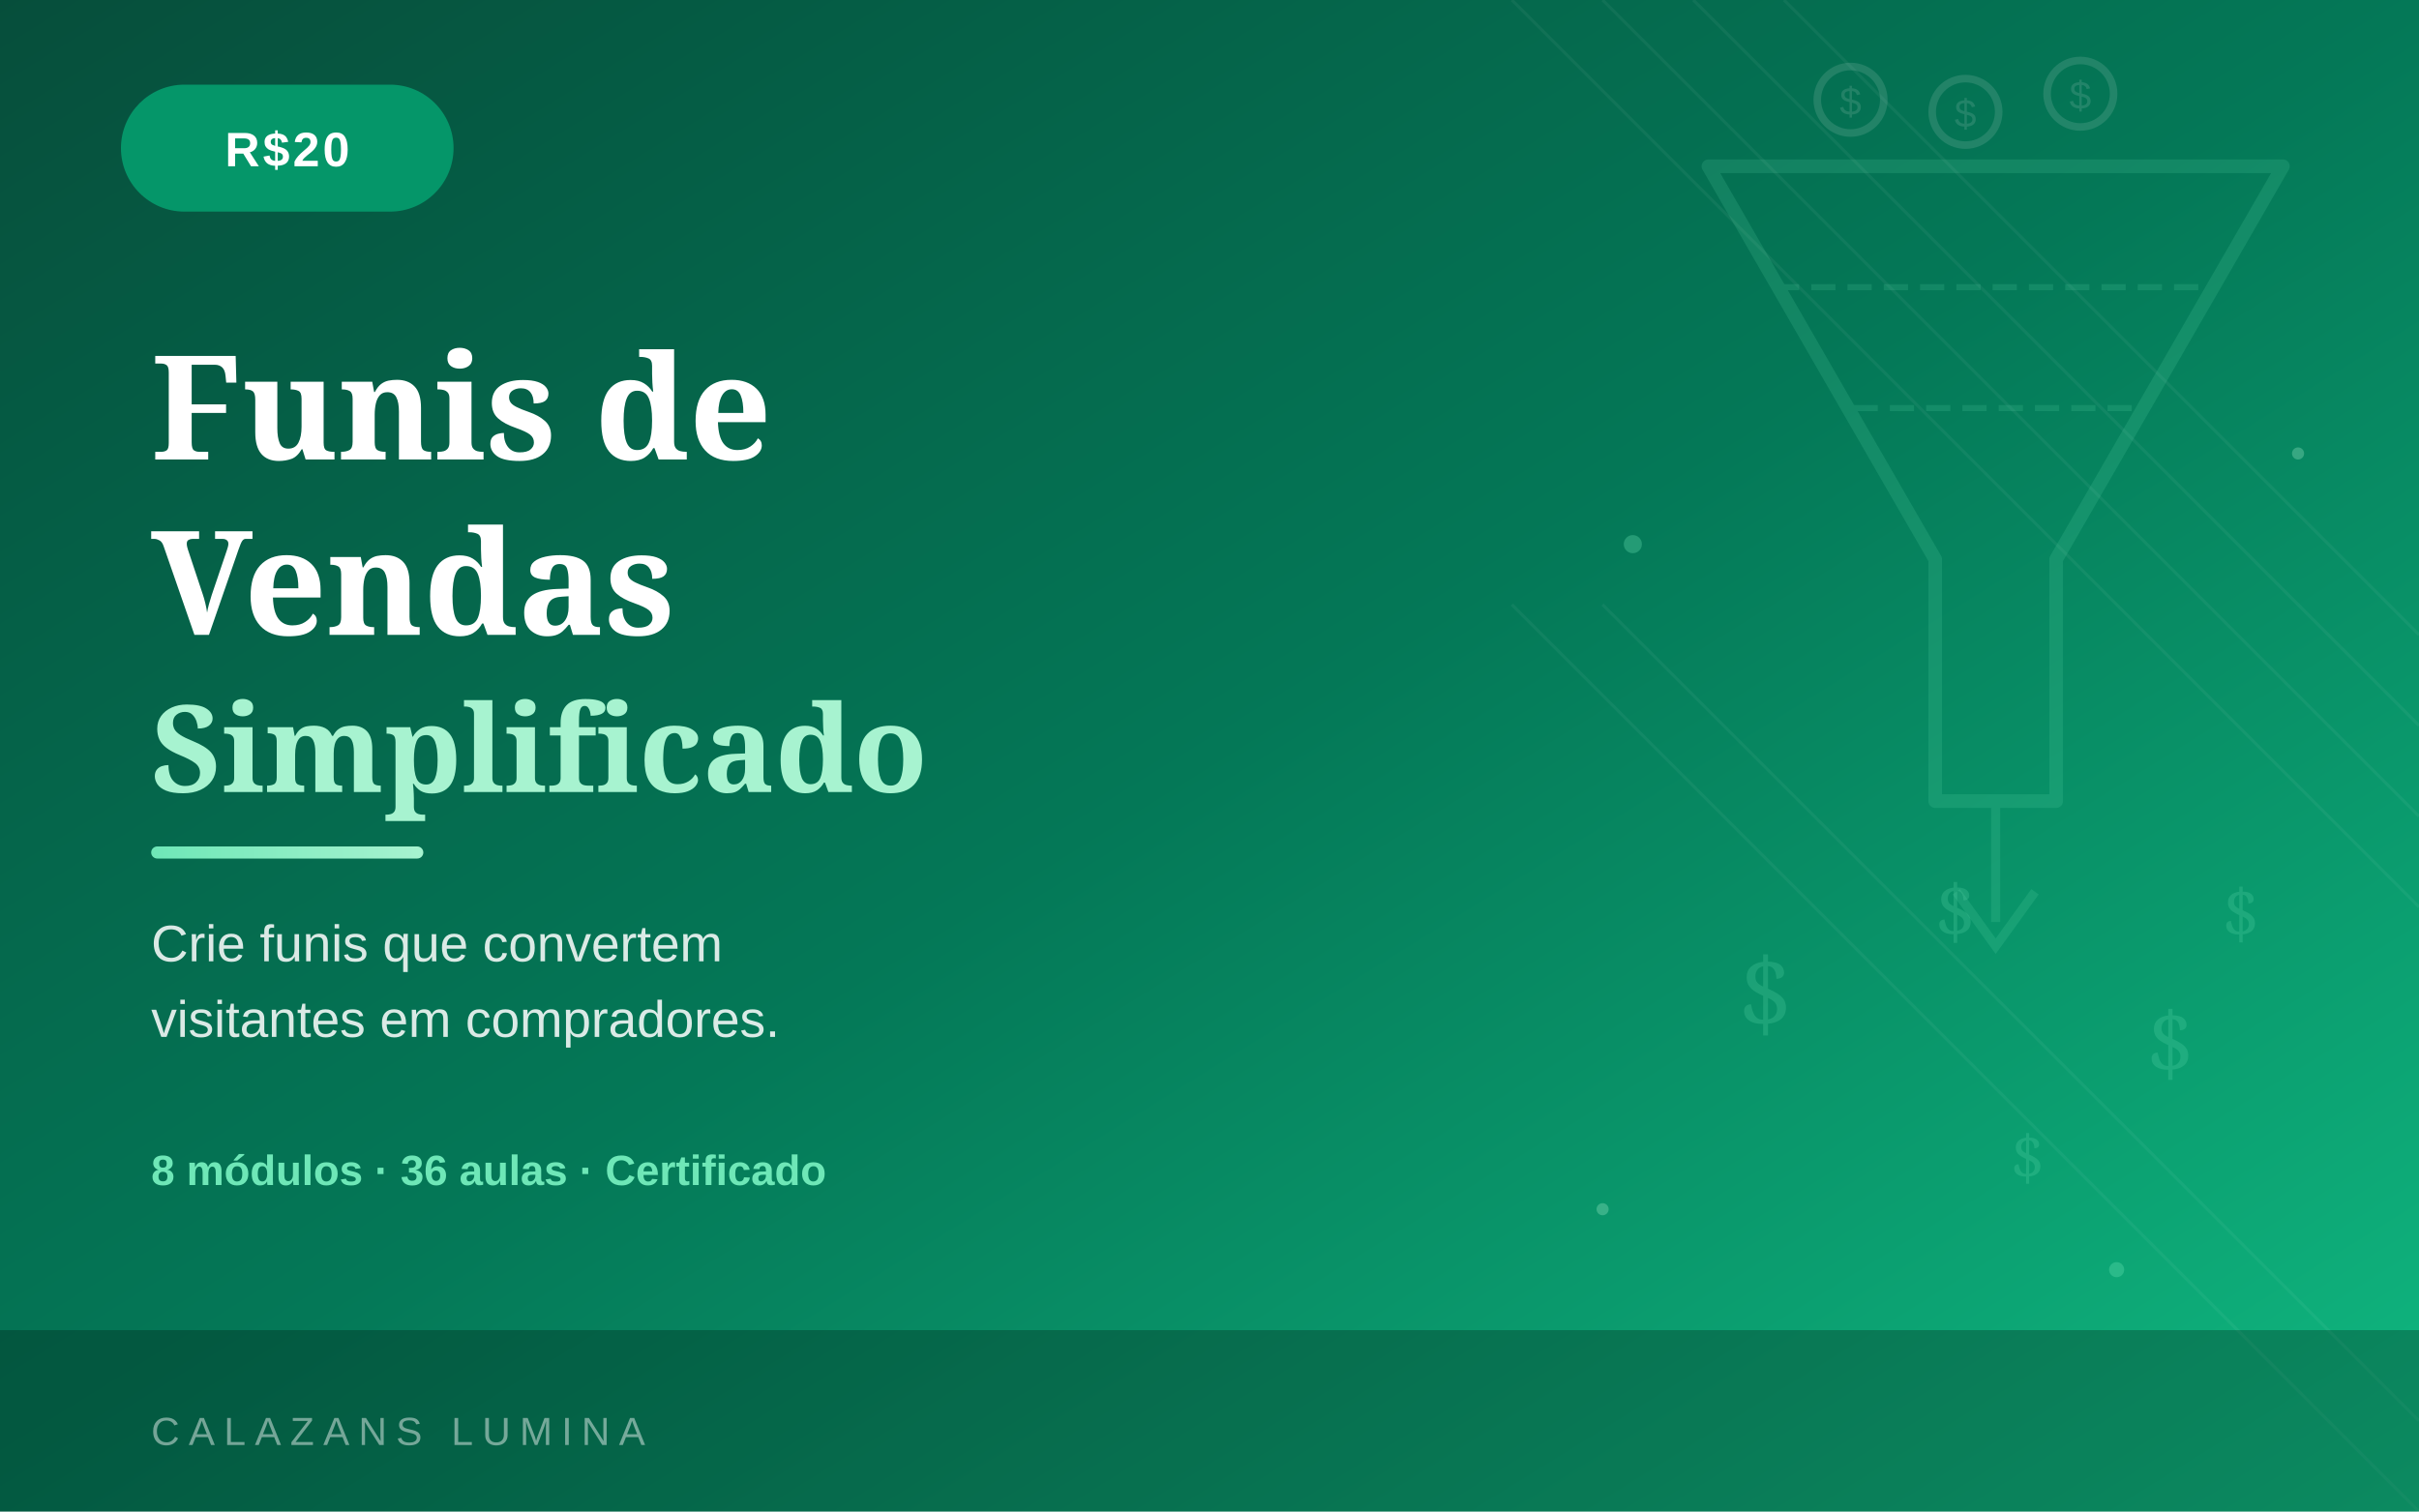
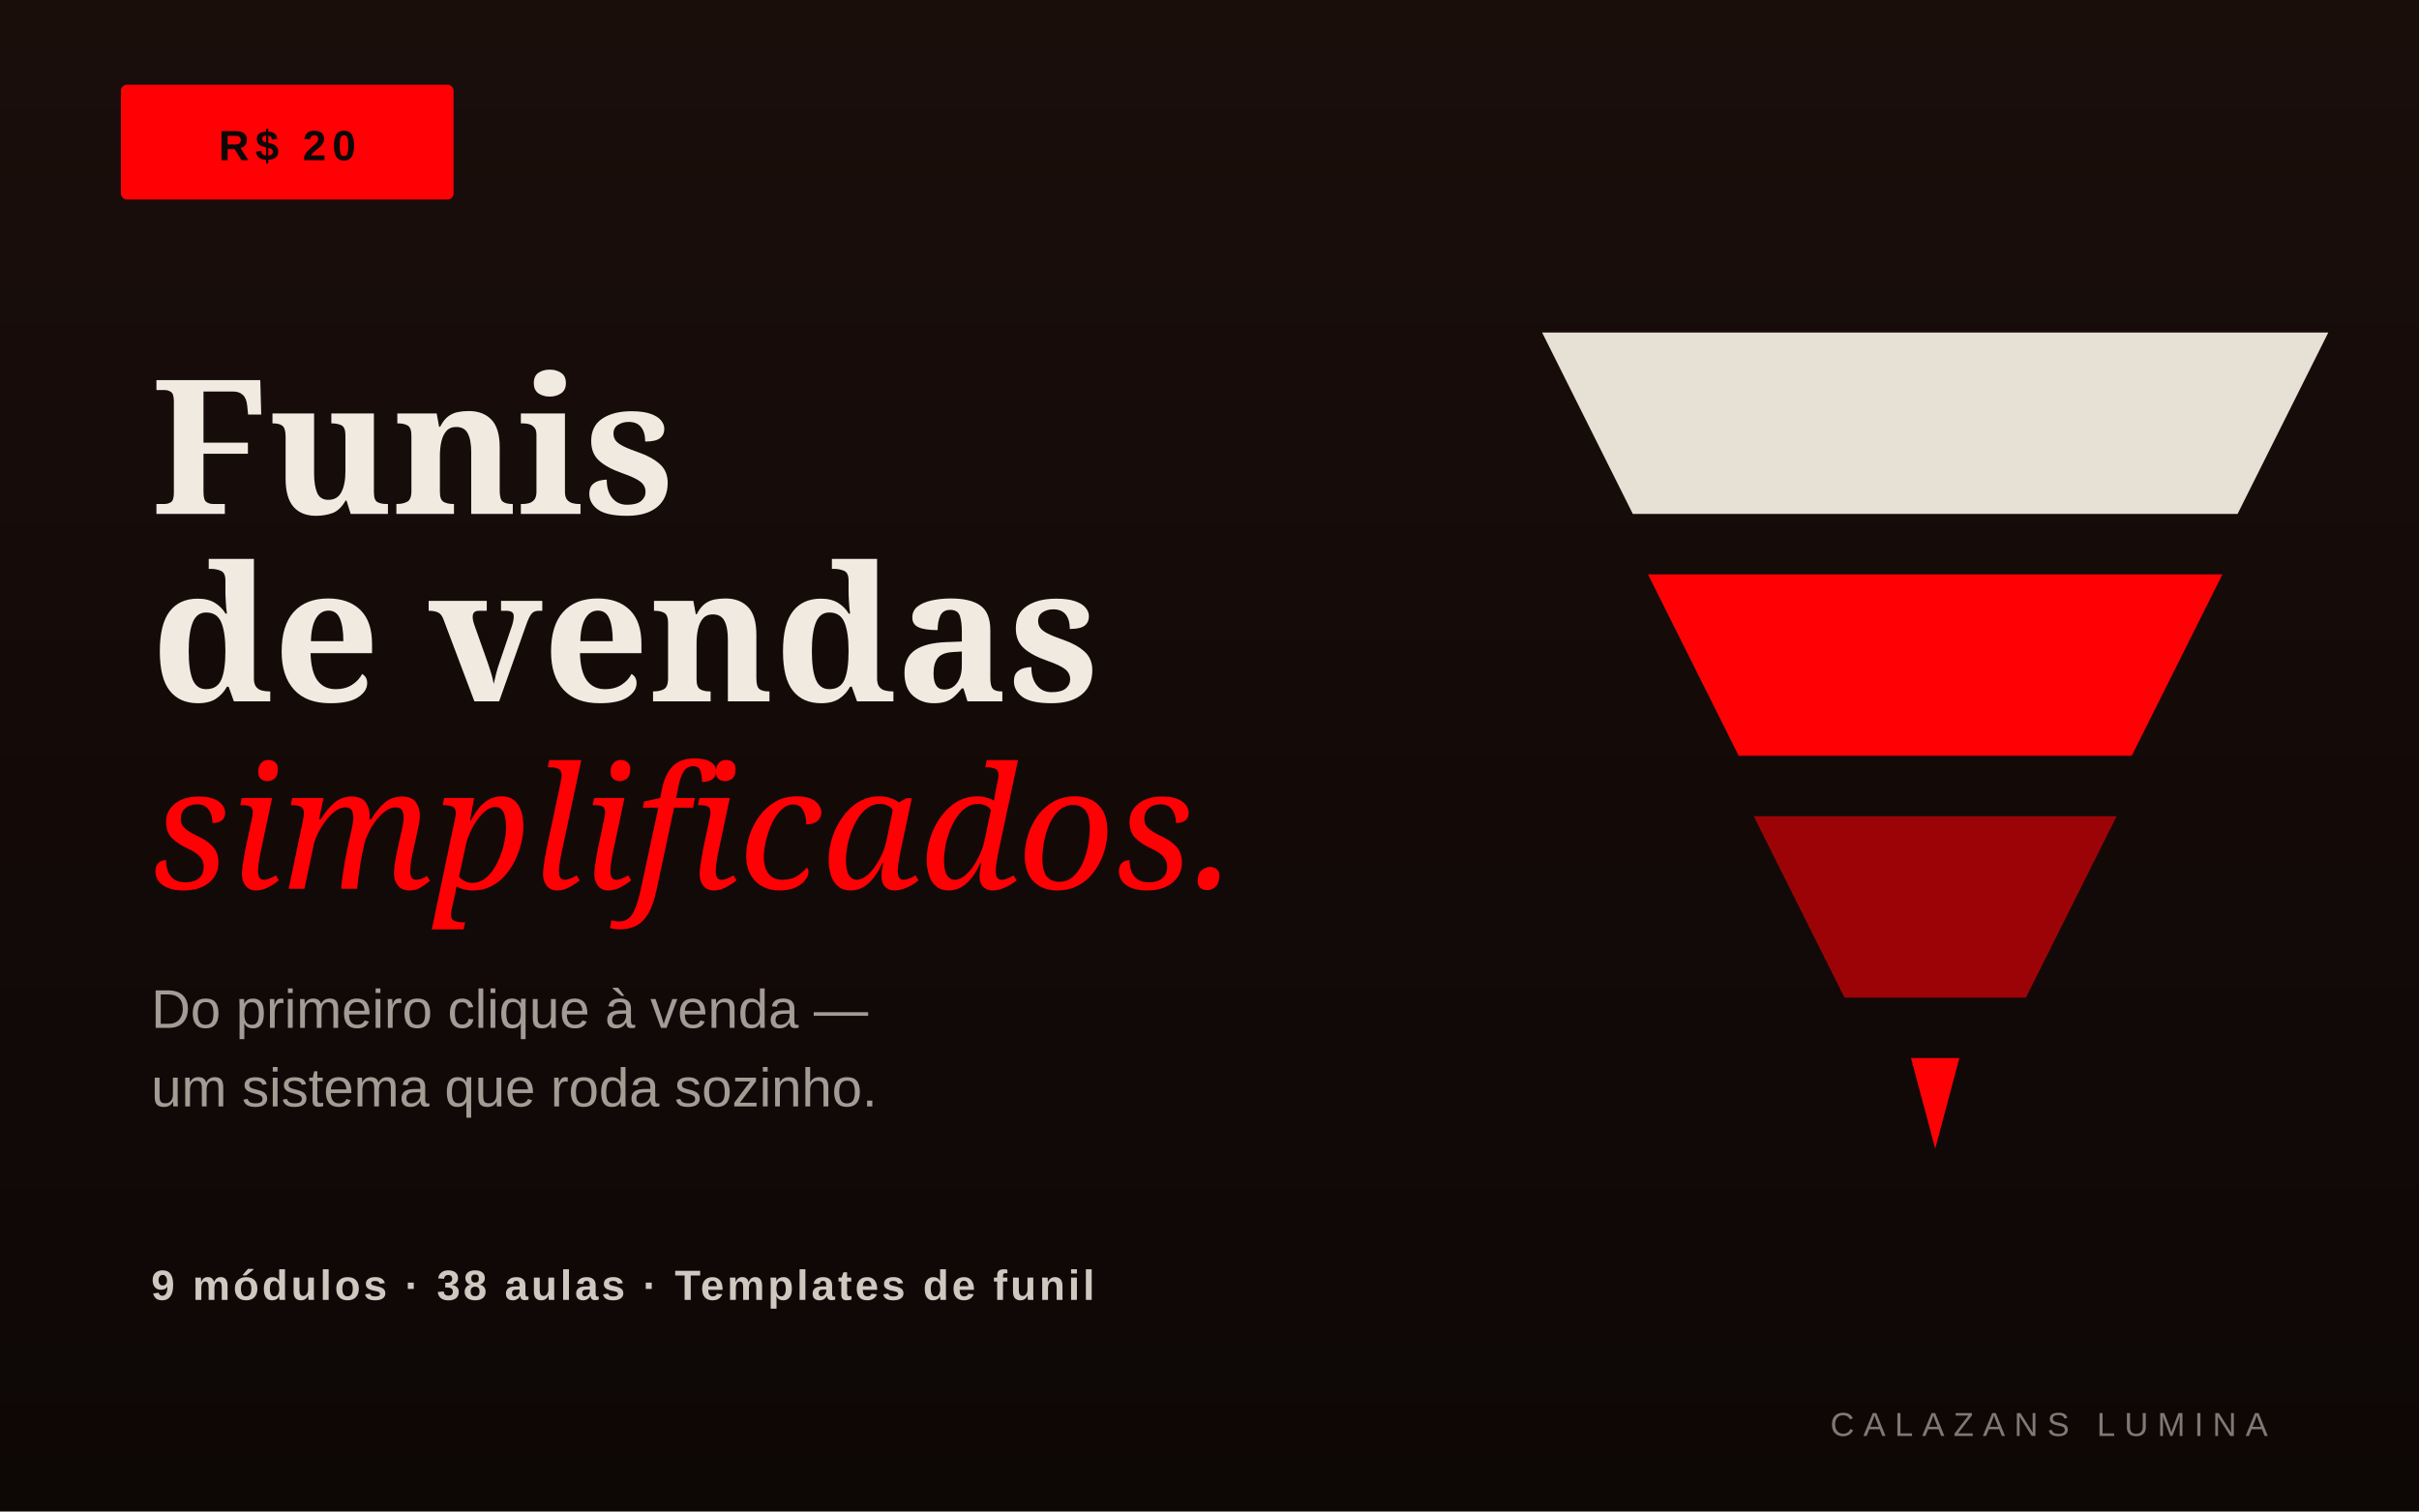
<svg xmlns="http://www.w3.org/2000/svg" width="800" height="500" viewBox="0 0 800 500">
  <defs>
-     <linearGradient id="bg" x1="0%" y1="0%" x2="100%" y2="100%">
-       <stop offset="0%" style="stop-color:#064e3b" />
-       <stop offset="50%" style="stop-color:#047857" />
-       <stop offset="100%" style="stop-color:#10b981" />
-     </linearGradient>
-     <linearGradient id="accent" x1="0%" y1="0%" x2="100%" y2="0%">
-       <stop offset="0%" style="stop-color:#6ee7b7" />
-       <stop offset="100%" style="stop-color:#a7f3d0" />
+     <linearGradient id="ink-grad" x1="0%" y1="0%" x2="0%" y2="100%">
+       <stop offset="0%" stop-color="#1A0E0B" />
+       <stop offset="100%" stop-color="#0d0706" />
    </linearGradient>
  </defs>
-   <rect width="800" height="500" fill="url(#bg)" />
-   <g opacity="0.05" stroke="#ffffff" stroke-width="1">
-     <line x1="500" y1="0" x2="800" y2="300" />
-     <line x1="530" y1="0" x2="800" y2="270" />
-     <line x1="560" y1="0" x2="800" y2="240" />
-     <line x1="590" y1="0" x2="800" y2="210" />
-     <line x1="500" y1="200" x2="800" y2="500" />
-     <line x1="530" y1="200" x2="800" y2="470" />
+   <rect width="800" height="500" fill="url(#ink-grad)" />
+   <g transform="translate(640, 110)">
+     <path d="M -130 0 L 130 0 L 100 60 L -100 60 Z" fill="#F1EAE0" opacity="0.95" />
+     <path d="M -95 80 L 95 80 L 65 140 L -65 140 Z" fill="#FF0005" />
+     <path d="M -60 160 L 60 160 L 30 220 L -30 220 Z" fill="#9C0307" />
+     <path d="M -8 240 L 8 240 L 0 270 Z" fill="#FF0005" />
  </g>
-   <g transform="translate(555, 55)" opacity="0.15">
-     <path d="M10 0 L200 0 L125 130 L125 210 L85 210 L85 130 Z" fill="none" stroke="#6ee7b7" stroke-width="4.5" stroke-linejoin="round" />
-     <line x1="32" y1="40" x2="178" y2="40" stroke="#6ee7b7" stroke-width="2" stroke-dasharray="8 4" />
-     <line x1="58" y1="80" x2="152" y2="80" stroke="#6ee7b7" stroke-width="2" stroke-dasharray="8 4" />
-     <line x1="105" y1="210" x2="105" y2="250" stroke="#6ee7b7" stroke-width="3" />
-     <path d="M92 240 L105 258 L118 240" fill="none" stroke="#6ee7b7" stroke-width="3" />
-   </g>
-   <g opacity="0.2" font-family="Georgia,serif" fill="#6ee7b7">
-     <text x="575" y="340" font-size="32">$</text>
-     <text x="640" y="310" font-size="24">$</text>
-     <text x="710" y="355" font-size="28">$</text>
-     <text x="665" y="390" font-size="20">$</text>
-     <text x="735" y="310" font-size="22">$</text>
-   </g>
-   <g transform="translate(590, 25)" opacity="0.12">
-     <circle cx="22" cy="8" r="11" fill="none" stroke="#ffffff" stroke-width="2.5" />
-     <text x="22" y="13" font-family="Arial" font-size="13" fill="#ffffff" text-anchor="middle">$</text>
-     <circle cx="60" cy="12" r="11" fill="none" stroke="#ffffff" stroke-width="2.5" />
-     <text x="60" y="17" font-family="Arial" font-size="13" fill="#ffffff" text-anchor="middle">$</text>
-     <circle cx="98" cy="6" r="11" fill="none" stroke="#ffffff" stroke-width="2.5" />
-     <text x="98" y="11" font-family="Arial" font-size="13" fill="#ffffff" text-anchor="middle">$</text>
-   </g>
-   <g opacity="0.3">
-     <circle cx="540" cy="180" r="3" fill="#6ee7b7" />
-     <circle cx="760" cy="150" r="2" fill="#a7f3d0" />
-     <circle cx="700" cy="420" r="2.5" fill="#6ee7b7" />
-     <circle cx="530" cy="400" r="2" fill="#a7f3d0" />
-   </g>
-   <rect x="40" y="28" width="110" height="42" rx="21" fill="#059669" />
-   <text x="95" y="55" font-family="Arial,Helvetica,sans-serif" font-size="16" font-weight="bold" fill="#ffffff" text-anchor="middle" letter-spacing="1">R$20</text>
-   <text x="50" y="152" font-family="Georgia,serif" font-size="48" font-weight="bold" fill="#ffffff">Funis de</text>
-   <text x="50" y="210" font-family="Georgia,serif" font-size="48" font-weight="bold" fill="#ffffff">Vendas</text>
-   <text x="50" y="262" font-family="Georgia,serif" font-size="40" font-weight="bold" fill="#a7f3d0">Simplificado</text>
-   <rect x="50" y="280" width="90" height="4" rx="2" fill="url(#accent)" />
-   <text x="50" y="318" font-family="Arial,Helvetica,sans-serif" font-size="17" fill="#ffffff" opacity="0.85">Crie funis que convertem</text>
-   <text x="50" y="343" font-family="Arial,Helvetica,sans-serif" font-size="17" fill="#ffffff" opacity="0.85">visitantes em compradores.</text>
-   <text x="50" y="392" font-family="Arial,Helvetica,sans-serif" font-size="14" fill="#6ee7b7" font-weight="bold">8 módulos  ·  36 aulas  ·  Certificado</text>
-   <rect x="0" y="440" width="800" height="60" fill="#000000" opacity="0.25" />
-   <text x="50" y="478" font-family="Arial,Helvetica,sans-serif" font-size="13" fill="#ffffff" opacity="0.45" letter-spacing="3">CALAZANS LUMINA</text>
+   <rect x="40" y="28" width="110" height="38" rx="2" fill="#FF0005" />
+   <text x="95" y="53" font-family="Arial, Helvetica, sans-serif" font-size="14" font-weight="700" fill="#0d0706" text-anchor="middle" letter-spacing="2">R$ 20</text>
+   <text x="50" y="170" font-family="Georgia, 'DM Serif Display', serif" font-size="62" font-weight="700" fill="#F1EAE0">Funis</text>
+   <text x="50" y="232" font-family="Georgia, 'DM Serif Display', serif" font-size="62" font-weight="700" fill="#F1EAE0">de vendas</text>
+   <text x="50" y="294" font-family="Georgia, 'DM Serif Display', serif" font-size="56" font-style="italic" font-weight="400" fill="#FF0005">simplificados.</text>
+   <text x="50" y="340" font-family="Arial, Helvetica, sans-serif" font-size="18" fill="#F1EAE0" opacity="0.65">Do primeiro clique à venda —</text>
+   <text x="50" y="366" font-family="Arial, Helvetica, sans-serif" font-size="18" fill="#F1EAE0" opacity="0.65">um sistema que roda sozinho.</text>
+   <text x="50" y="430" font-family="Arial, Helvetica, sans-serif" font-size="14" font-weight="700" fill="#F1EAE0" letter-spacing="1" opacity="0.85">9 módulos · 38 aulas · Templates de funil</text>
+   <text x="750" y="475" font-family="Arial, Helvetica, sans-serif" font-size="11" fill="#F1EAE0" text-anchor="end" letter-spacing="3" opacity="0.5">CALAZANS LUMINA</text>
</svg>
